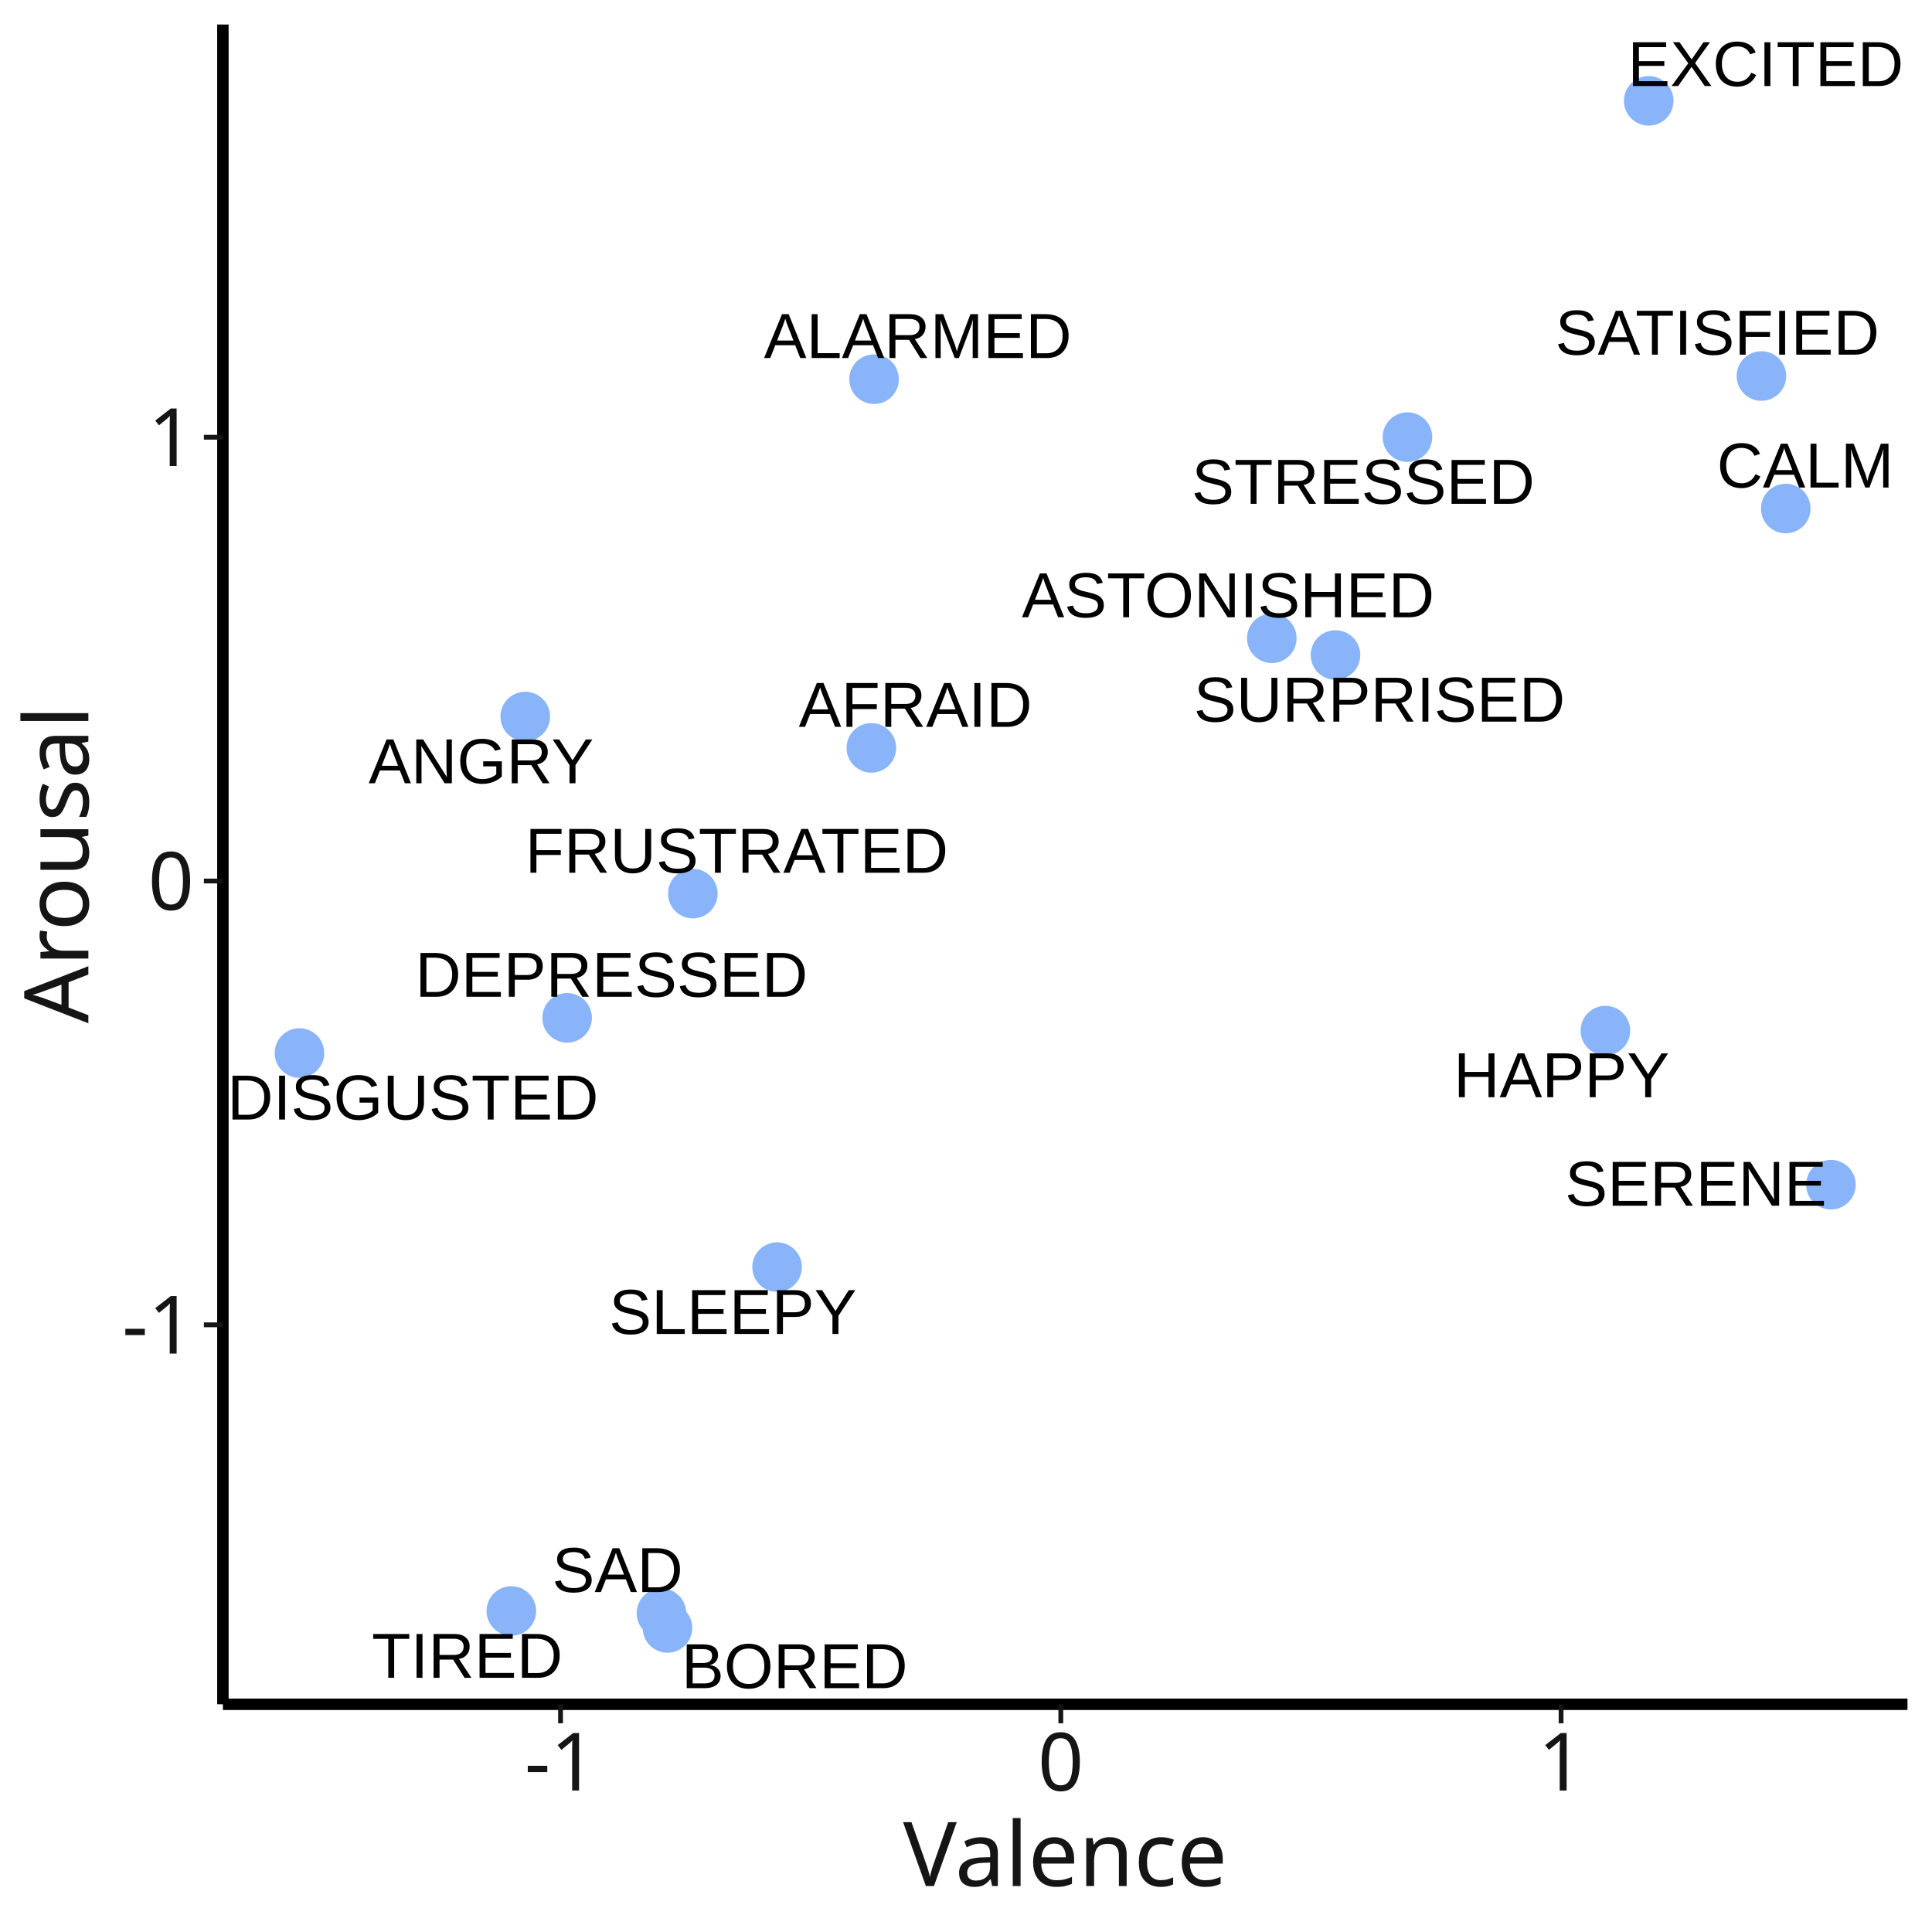
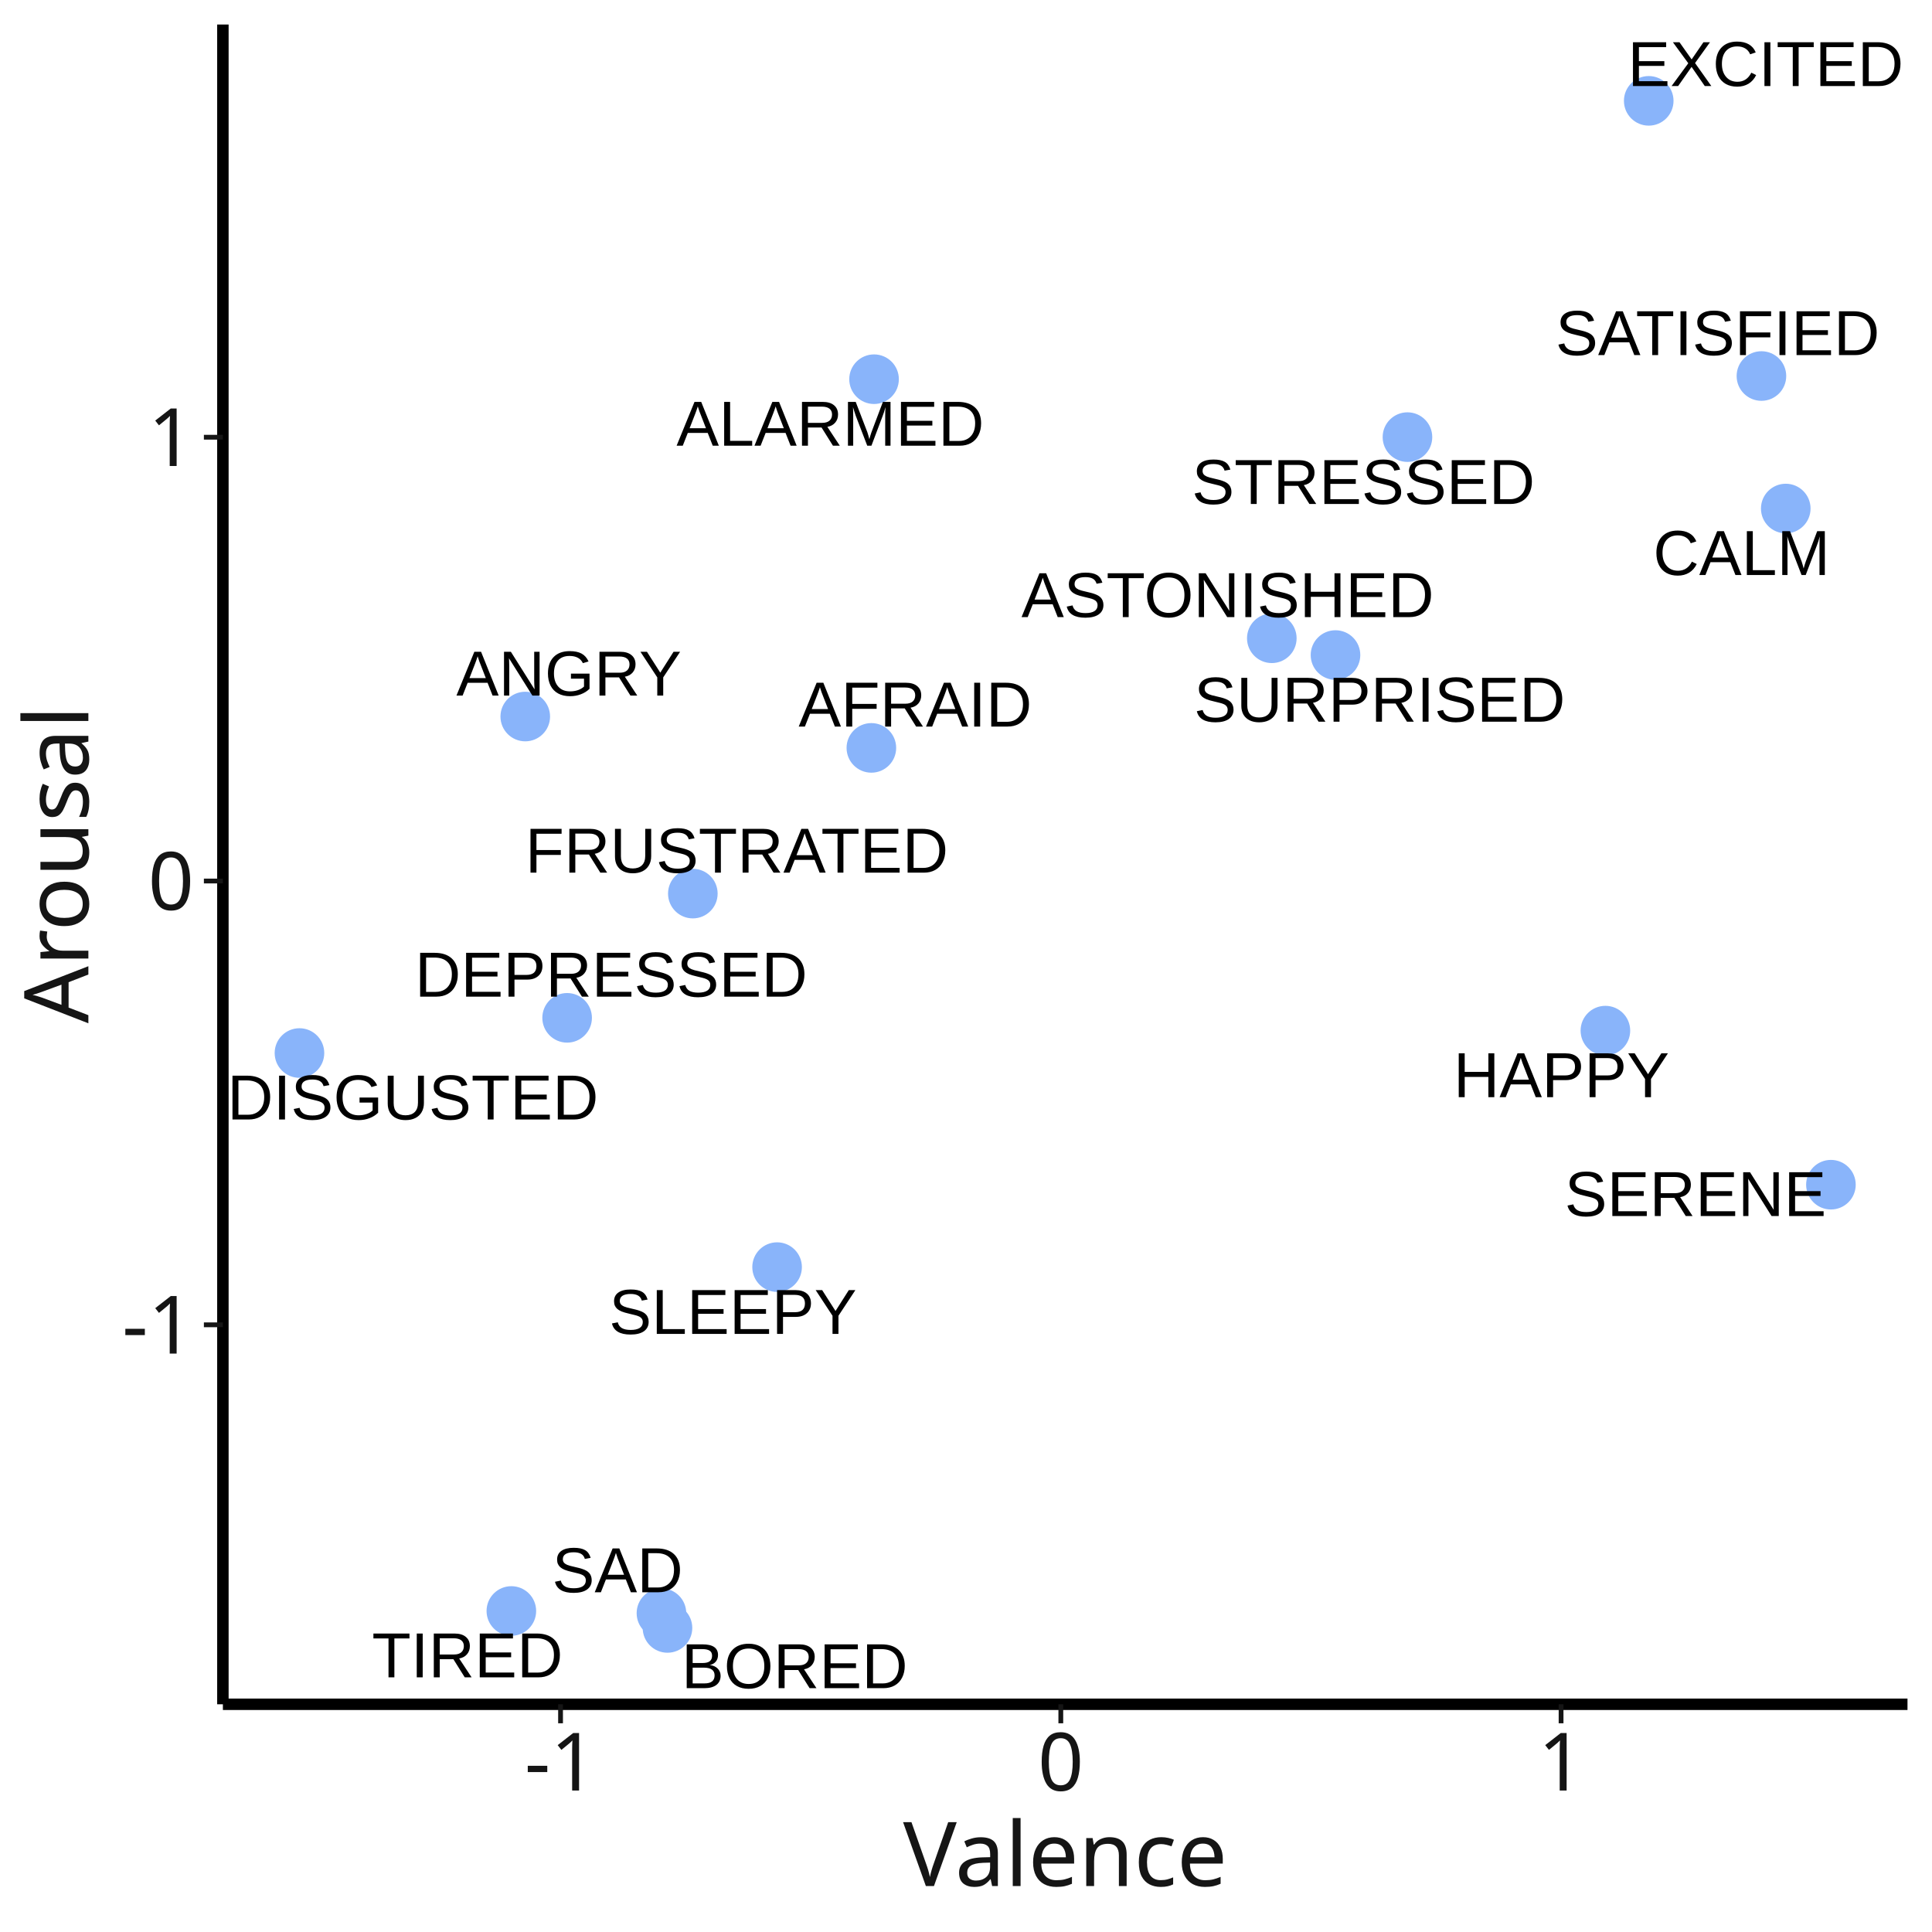
<svg xmlns="http://www.w3.org/2000/svg" class="svglite" width="432.00pt" height="432.00pt" viewBox="0 0 432.00 432.00">
  <defs>
    <style type="text/css">
    .svglite line, .svglite polyline, .svglite polygon, .svglite path, .svglite rect, .svglite circle {
      fill: none;
      stroke: #000000;
      stroke-linecap: round;
      stroke-linejoin: round;
      stroke-miterlimit: 10.00;
    }
    .svglite text {
      white-space: pre;
    }
  </style>
  </defs>
  <rect width="100%" height="100%" style="stroke: none; fill: #FFFFFF;" />
  <defs>
    <clipPath id="cpMC4wMHw0MzIuMDB8MC4wMHw0MzIuMDA=">
      <rect x="0.00" y="0.00" width="432.00" height="432.00" />
    </clipPath>
  </defs>
  <g clip-path="url(#cpMC4wMHw0MzIuMDB8MC4wMHw0MzIuMDA=)">
    <rect x="0" y="0.00" width="432.00" height="432.00" style="stroke-width: 1.07; stroke: #FFFFFF; fill: #FFFFFF;" />
  </g>
  <defs>
    <clipPath id="cpNDkuODR8NDI2LjUyfDUuNDh8MzgxLjA4">
      <rect x="49.84" y="5.48" width="376.68" height="375.60" />
    </clipPath>
  </defs>
  <g clip-path="url(#cpNDkuODR8NDI2LjUyfDUuNDh8MzgxLjA4)">
    <rect x="49.84" y="5.48" width="376.68" height="375.60" style="stroke-width: 1.07; stroke: none; fill: #FFFFFF;" />
    <polyline points="49.84,345.85 426.52,345.85 " style="stroke-width: 0.53; stroke: #FFFFFF; stroke-linecap: butt;" />
    <polyline points="49.84,246.62 426.52,246.62 " style="stroke-width: 0.53; stroke: #FFFFFF; stroke-linecap: butt;" />
    <polyline points="49.84,147.39 426.52,147.39 " style="stroke-width: 0.53; stroke: #FFFFFF; stroke-linecap: butt;" />
    <polyline points="49.84,48.15 426.52,48.15 " style="stroke-width: 0.53; stroke: #FFFFFF; stroke-linecap: butt;" />
    <polyline points="69.41,381.08 69.41,5.48 " style="stroke-width: 0.53; stroke: #FFFFFF; stroke-linecap: butt;" />
    <polyline points="181.27,381.08 181.27,5.48 " style="stroke-width: 0.53; stroke: #FFFFFF; stroke-linecap: butt;" />
    <polyline points="293.13,381.08 293.13,5.48 " style="stroke-width: 0.53; stroke: #FFFFFF; stroke-linecap: butt;" />
    <polyline points="404.99,381.08 404.99,5.48 " style="stroke-width: 0.53; stroke: #FFFFFF; stroke-linecap: butt;" />
    <polyline points="49.84,296.23 426.52,296.23 " style="stroke-width: 1.07; stroke: #FFFFFF; stroke-linecap: butt;" />
    <polyline points="49.84,197.00 426.52,197.00 " style="stroke-width: 1.07; stroke: #FFFFFF; stroke-linecap: butt;" />
    <polyline points="49.84,97.77 426.52,97.77 " style="stroke-width: 1.07; stroke: #FFFFFF; stroke-linecap: butt;" />
    <polyline points="125.34,381.08 125.34,5.48 " style="stroke-width: 1.07; stroke: #FFFFFF; stroke-linecap: butt;" />
    <polyline points="237.20,381.08 237.20,5.48 " style="stroke-width: 1.07; stroke: #FFFFFF; stroke-linecap: butt;" />
    <polyline points="349.06,381.08 349.06,5.48 " style="stroke-width: 1.07; stroke: #FFFFFF; stroke-linecap: butt;" />
    <circle cx="298.62" cy="146.47" r="5.19" style="stroke-width: 0.71; stroke: #89B4FA; fill: #89B4FA;" />
    <circle cx="368.66" cy="22.55" r="5.19" style="stroke-width: 0.71; stroke: #89B4FA; fill: #89B4FA;" />
    <circle cx="409.40" cy="264.90" r="5.19" style="stroke-width: 0.71; stroke: #89B4FA; fill: #89B4FA;" />
    <circle cx="358.97" cy="230.45" r="5.19" style="stroke-width: 0.71; stroke: #89B4FA; fill: #89B4FA;" />
    <circle cx="393.86" cy="84.08" r="5.19" style="stroke-width: 0.71; stroke: #89B4FA; fill: #89B4FA;" />
    <circle cx="399.30" cy="113.71" r="5.19" style="stroke-width: 0.71; stroke: #89B4FA; fill: #89B4FA;" />
    <circle cx="114.34" cy="360.22" r="5.19" style="stroke-width: 0.71; stroke: #89B4FA; fill: #89B4FA;" />
    <circle cx="149.25" cy="364.01" r="5.19" style="stroke-width: 0.71; stroke: #89B4FA; fill: #89B4FA;" />
    <circle cx="126.81" cy="227.59" r="5.19" style="stroke-width: 0.71; stroke: #89B4FA; fill: #89B4FA;" />
    <circle cx="147.90" cy="360.71" r="5.19" style="stroke-width: 0.71; stroke: #89B4FA; fill: #89B4FA;" />
    <circle cx="154.92" cy="199.81" r="5.19" style="stroke-width: 0.71; stroke: #89B4FA; fill: #89B4FA;" />
    <circle cx="194.84" cy="167.23" r="5.19" style="stroke-width: 0.71; stroke: #89B4FA; fill: #89B4FA;" />
    <circle cx="117.45" cy="160.22" r="5.19" style="stroke-width: 0.71; stroke: #89B4FA; fill: #89B4FA;" />
    <circle cx="314.71" cy="97.74" r="5.19" style="stroke-width: 0.71; stroke: #89B4FA; fill: #89B4FA;" />
    <circle cx="284.38" cy="142.72" r="5.19" style="stroke-width: 0.71; stroke: #89B4FA; fill: #89B4FA;" />
    <circle cx="173.76" cy="283.33" r="5.19" style="stroke-width: 0.71; stroke: #89B4FA; fill: #89B4FA;" />
    <circle cx="195.44" cy="84.79" r="5.19" style="stroke-width: 0.71; stroke: #89B4FA; fill: #89B4FA;" />
    <circle cx="66.96" cy="235.46" r="5.19" style="stroke-width: 0.71; stroke: #89B4FA; fill: #89B4FA;" />
-     <text x="308.45" y="161.36" text-anchor="middle" style="font-size: 14.23px; font-family: &quot;Liberation Sans&quot;;" textLength="75.40px" lengthAdjust="spacingAndGlyphs">SURPRISED</text>
+     <text x="308.49" y="161.37" text-anchor="middle" style="font-size: 14.23px; font-family: &quot;Liberation Sans&quot;;" textLength="75.40px" lengthAdjust="spacingAndGlyphs">SURPRISED</text>
    <text x="394.80" y="19.24" text-anchor="middle" style="font-size: 14.23px; font-family: &quot;Liberation Sans&quot;;" textLength="56.23px" lengthAdjust="spacingAndGlyphs">EXCITED</text>
-     <text x="379.20" y="269.60" text-anchor="middle" style="font-size: 14.23px; font-family: &quot;Liberation Sans&quot;;" textLength="51.17px" lengthAdjust="spacingAndGlyphs">SERENE</text>
-     <text x="349.16" y="245.34" text-anchor="middle" style="font-size: 14.23px; font-family: &quot;Liberation Sans&quot;;" textLength="44.88px" lengthAdjust="spacingAndGlyphs">HAPPY</text>
-     <text x="384.00" y="79.30" text-anchor="middle" style="font-size: 14.23px; font-family: &quot;Liberation Sans&quot;;" textLength="67.90px" lengthAdjust="spacingAndGlyphs">SATISFIED</text>
-     <text x="403.67" y="109.01" text-anchor="middle" style="font-size: 14.23px; font-family: &quot;Liberation Sans&quot;;" textLength="38.42px" lengthAdjust="spacingAndGlyphs">CALM</text>
-     <text x="104.48" y="375.16" text-anchor="middle" style="font-size: 14.23px; font-family: &quot;Liberation Sans&quot;;" textLength="39.85px" lengthAdjust="spacingAndGlyphs">TIRED</text>
+     <text x="379.12" y="271.91" text-anchor="middle" style="font-size: 14.23px; font-family: &quot;Liberation Sans&quot;;" textLength="51.17px" lengthAdjust="spacingAndGlyphs">SERENE</text>
+     <text x="349.13" y="245.33" text-anchor="middle" style="font-size: 14.23px; font-family: &quot;Liberation Sans&quot;;" textLength="44.88px" lengthAdjust="spacingAndGlyphs">HAPPY</text>
+     <text x="384.07" y="79.40" text-anchor="middle" style="font-size: 14.23px; font-family: &quot;Liberation Sans&quot;;" textLength="67.90px" lengthAdjust="spacingAndGlyphs">SATISFIED</text>
+     <text x="389.43" y="128.57" text-anchor="middle" style="font-size: 14.23px; font-family: &quot;Liberation Sans&quot;;" textLength="38.42px" lengthAdjust="spacingAndGlyphs">CALM</text>
+     <text x="104.53" y="375.06" text-anchor="middle" style="font-size: 14.23px; font-family: &quot;Liberation Sans&quot;;" textLength="39.85px" lengthAdjust="spacingAndGlyphs">TIRED</text>
    <text x="177.68" y="377.48" text-anchor="middle" style="font-size: 14.23px; font-family: &quot;Liberation Sans&quot;;" textLength="47.48px" lengthAdjust="spacingAndGlyphs">BORED</text>
-     <text x="136.73" y="222.88" text-anchor="middle" style="font-size: 14.23px; font-family: &quot;Liberation Sans&quot;;" textLength="77.54px" lengthAdjust="spacingAndGlyphs">DEPRESSED</text>
-     <text x="138.09" y="355.99" text-anchor="middle" style="font-size: 14.23px; font-family: &quot;Liberation Sans&quot;;" textLength="27.27px" lengthAdjust="spacingAndGlyphs">SAD</text>
-     <text x="164.74" y="195.15" text-anchor="middle" style="font-size: 14.23px; font-family: &quot;Liberation Sans&quot;;" textLength="86.45px" lengthAdjust="spacingAndGlyphs">FRUSTRATED</text>
-     <text x="204.70" y="162.52" text-anchor="middle" style="font-size: 14.23px; font-family: &quot;Liberation Sans&quot;;" textLength="49.59px" lengthAdjust="spacingAndGlyphs">AFRAID</text>
-     <text x="107.59" y="175.14" text-anchor="middle" style="font-size: 14.23px; font-family: &quot;Liberation Sans&quot;;" textLength="47.14px" lengthAdjust="spacingAndGlyphs">ANGRY</text>
-     <text x="304.82" y="112.65" text-anchor="middle" style="font-size: 14.23px; font-family: &quot;Liberation Sans&quot;;" textLength="66.36px" lengthAdjust="spacingAndGlyphs">STRESSED</text>
-     <text x="274.61" y="138.02" text-anchor="middle" style="font-size: 14.23px; font-family: &quot;Liberation Sans&quot;;" textLength="88.15px" lengthAdjust="spacingAndGlyphs">ASTONISHED</text>
-     <text x="163.87" y="298.28" text-anchor="middle" style="font-size: 14.23px; font-family: &quot;Liberation Sans&quot;;" textLength="47.72px" lengthAdjust="spacingAndGlyphs">SLEEPY</text>
-     <text x="205.22" y="80.05" text-anchor="middle" style="font-size: 14.23px; font-family: &quot;Liberation Sans&quot;;" textLength="65.65px" lengthAdjust="spacingAndGlyphs">ALARMED</text>
-     <text x="92.33" y="250.33" text-anchor="middle" style="font-size: 14.23px; font-family: &quot;Liberation Sans&quot;;" textLength="77.75px" lengthAdjust="spacingAndGlyphs">DISGUSTED</text>
+     <text x="136.66" y="222.85" text-anchor="middle" style="font-size: 14.23px; font-family: &quot;Liberation Sans&quot;;" textLength="77.54px" lengthAdjust="spacingAndGlyphs">DEPRESSED</text>
+     <text x="138.09" y="356.03" text-anchor="middle" style="font-size: 14.23px; font-family: &quot;Liberation Sans&quot;;" textLength="27.27px" lengthAdjust="spacingAndGlyphs">SAD</text>
+     <text x="164.75" y="195.13" text-anchor="middle" style="font-size: 14.23px; font-family: &quot;Liberation Sans&quot;;" textLength="86.45px" lengthAdjust="spacingAndGlyphs">FRUSTRATED</text>
+     <text x="204.66" y="162.46" text-anchor="middle" style="font-size: 14.23px; font-family: &quot;Liberation Sans&quot;;" textLength="49.59px" lengthAdjust="spacingAndGlyphs">AFRAID</text>
+     <text x="127.21" y="155.53" text-anchor="middle" style="font-size: 14.23px; font-family: &quot;Liberation Sans&quot;;" textLength="47.14px" lengthAdjust="spacingAndGlyphs">ANGRY</text>
+     <text x="304.86" y="112.69" text-anchor="middle" style="font-size: 14.23px; font-family: &quot;Liberation Sans&quot;;" textLength="66.36px" lengthAdjust="spacingAndGlyphs">STRESSED</text>
+     <text x="274.52" y="137.98" text-anchor="middle" style="font-size: 14.23px; font-family: &quot;Liberation Sans&quot;;" textLength="88.15px" lengthAdjust="spacingAndGlyphs">ASTONISHED</text>
+     <text x="163.88" y="298.27" text-anchor="middle" style="font-size: 14.23px; font-family: &quot;Liberation Sans&quot;;" textLength="47.72px" lengthAdjust="spacingAndGlyphs">SLEEPY</text>
+     <text x="185.66" y="99.66" text-anchor="middle" style="font-size: 14.23px; font-family: &quot;Liberation Sans&quot;;" textLength="65.65px" lengthAdjust="spacingAndGlyphs">ALARMED</text>
+     <text x="92.32" y="250.32" text-anchor="middle" style="font-size: 14.23px; font-family: &quot;Liberation Sans&quot;;" textLength="77.75px" lengthAdjust="spacingAndGlyphs">DISGUSTED</text>
  </g>
  <g clip-path="url(#cpMC4wMHw0MzIuMDB8MC4wMHw0MzIuMDA=)">
    <polyline points="49.84,381.08 49.84,5.48 " style="stroke-width: 2.56; stroke-linecap: butt;" />
    <text x="43.40" y="302.66" text-anchor="end" style="font-size: 18.00px;fill: #151515; font-family: &quot;Noto Sans&quot;;" textLength="16.09px" lengthAdjust="spacingAndGlyphs">-1</text>
    <text x="43.40" y="203.43" text-anchor="end" style="font-size: 18.00px;fill: #151515; font-family: &quot;Noto Sans&quot;;" textLength="10.30px" lengthAdjust="spacingAndGlyphs">0</text>
    <text x="43.40" y="104.20" text-anchor="end" style="font-size: 18.00px;fill: #151515; font-family: &quot;Noto Sans&quot;;" textLength="10.30px" lengthAdjust="spacingAndGlyphs">1</text>
    <polyline points="45.59,296.23 49.84,296.23 " style="stroke-width: 1.07; stroke: #151515; stroke-linecap: butt;" />
    <polyline points="45.59,197.00 49.84,197.00 " style="stroke-width: 1.07; stroke: #151515; stroke-linecap: butt;" />
    <polyline points="45.59,97.77 49.84,97.77 " style="stroke-width: 1.07; stroke: #151515; stroke-linecap: butt;" />
    <polyline points="49.84,381.08 426.52,381.08 " style="stroke-width: 2.56; stroke-linecap: butt;" />
    <polyline points="125.34,385.33 125.34,381.08 " style="stroke-width: 1.07; stroke: #151515; stroke-linecap: butt;" />
    <polyline points="237.20,385.33 237.20,381.08 " style="stroke-width: 1.07; stroke: #151515; stroke-linecap: butt;" />
    <polyline points="349.06,385.33 349.06,381.08 " style="stroke-width: 1.07; stroke: #151515; stroke-linecap: butt;" />
    <text x="125.34" y="400.37" text-anchor="middle" style="font-size: 18.00px;fill: #151515; font-family: &quot;Noto Sans&quot;;" textLength="16.09px" lengthAdjust="spacingAndGlyphs">-1</text>
    <text x="237.20" y="400.37" text-anchor="middle" style="font-size: 18.00px;fill: #151515; font-family: &quot;Noto Sans&quot;;" textLength="10.30px" lengthAdjust="spacingAndGlyphs">0</text>
    <text x="349.06" y="400.37" text-anchor="middle" style="font-size: 18.00px;fill: #151515; font-family: &quot;Noto Sans&quot;;" textLength="10.30px" lengthAdjust="spacingAndGlyphs">1</text>
    <text x="238.18" y="421.72" text-anchor="middle" style="font-size: 20.00px;fill: #151515; font-family: &quot;Noto Sans&quot;;" textLength="72.91px" lengthAdjust="spacingAndGlyphs">Valence</text>
    <text transform="translate(19.76,193.28) rotate(-90)" text-anchor="middle" style="font-size: 20.00px;fill: #151515; font-family: &quot;Noto Sans&quot;;" textLength="71.47px" lengthAdjust="spacingAndGlyphs">Arousal</text>
  </g>
</svg>
